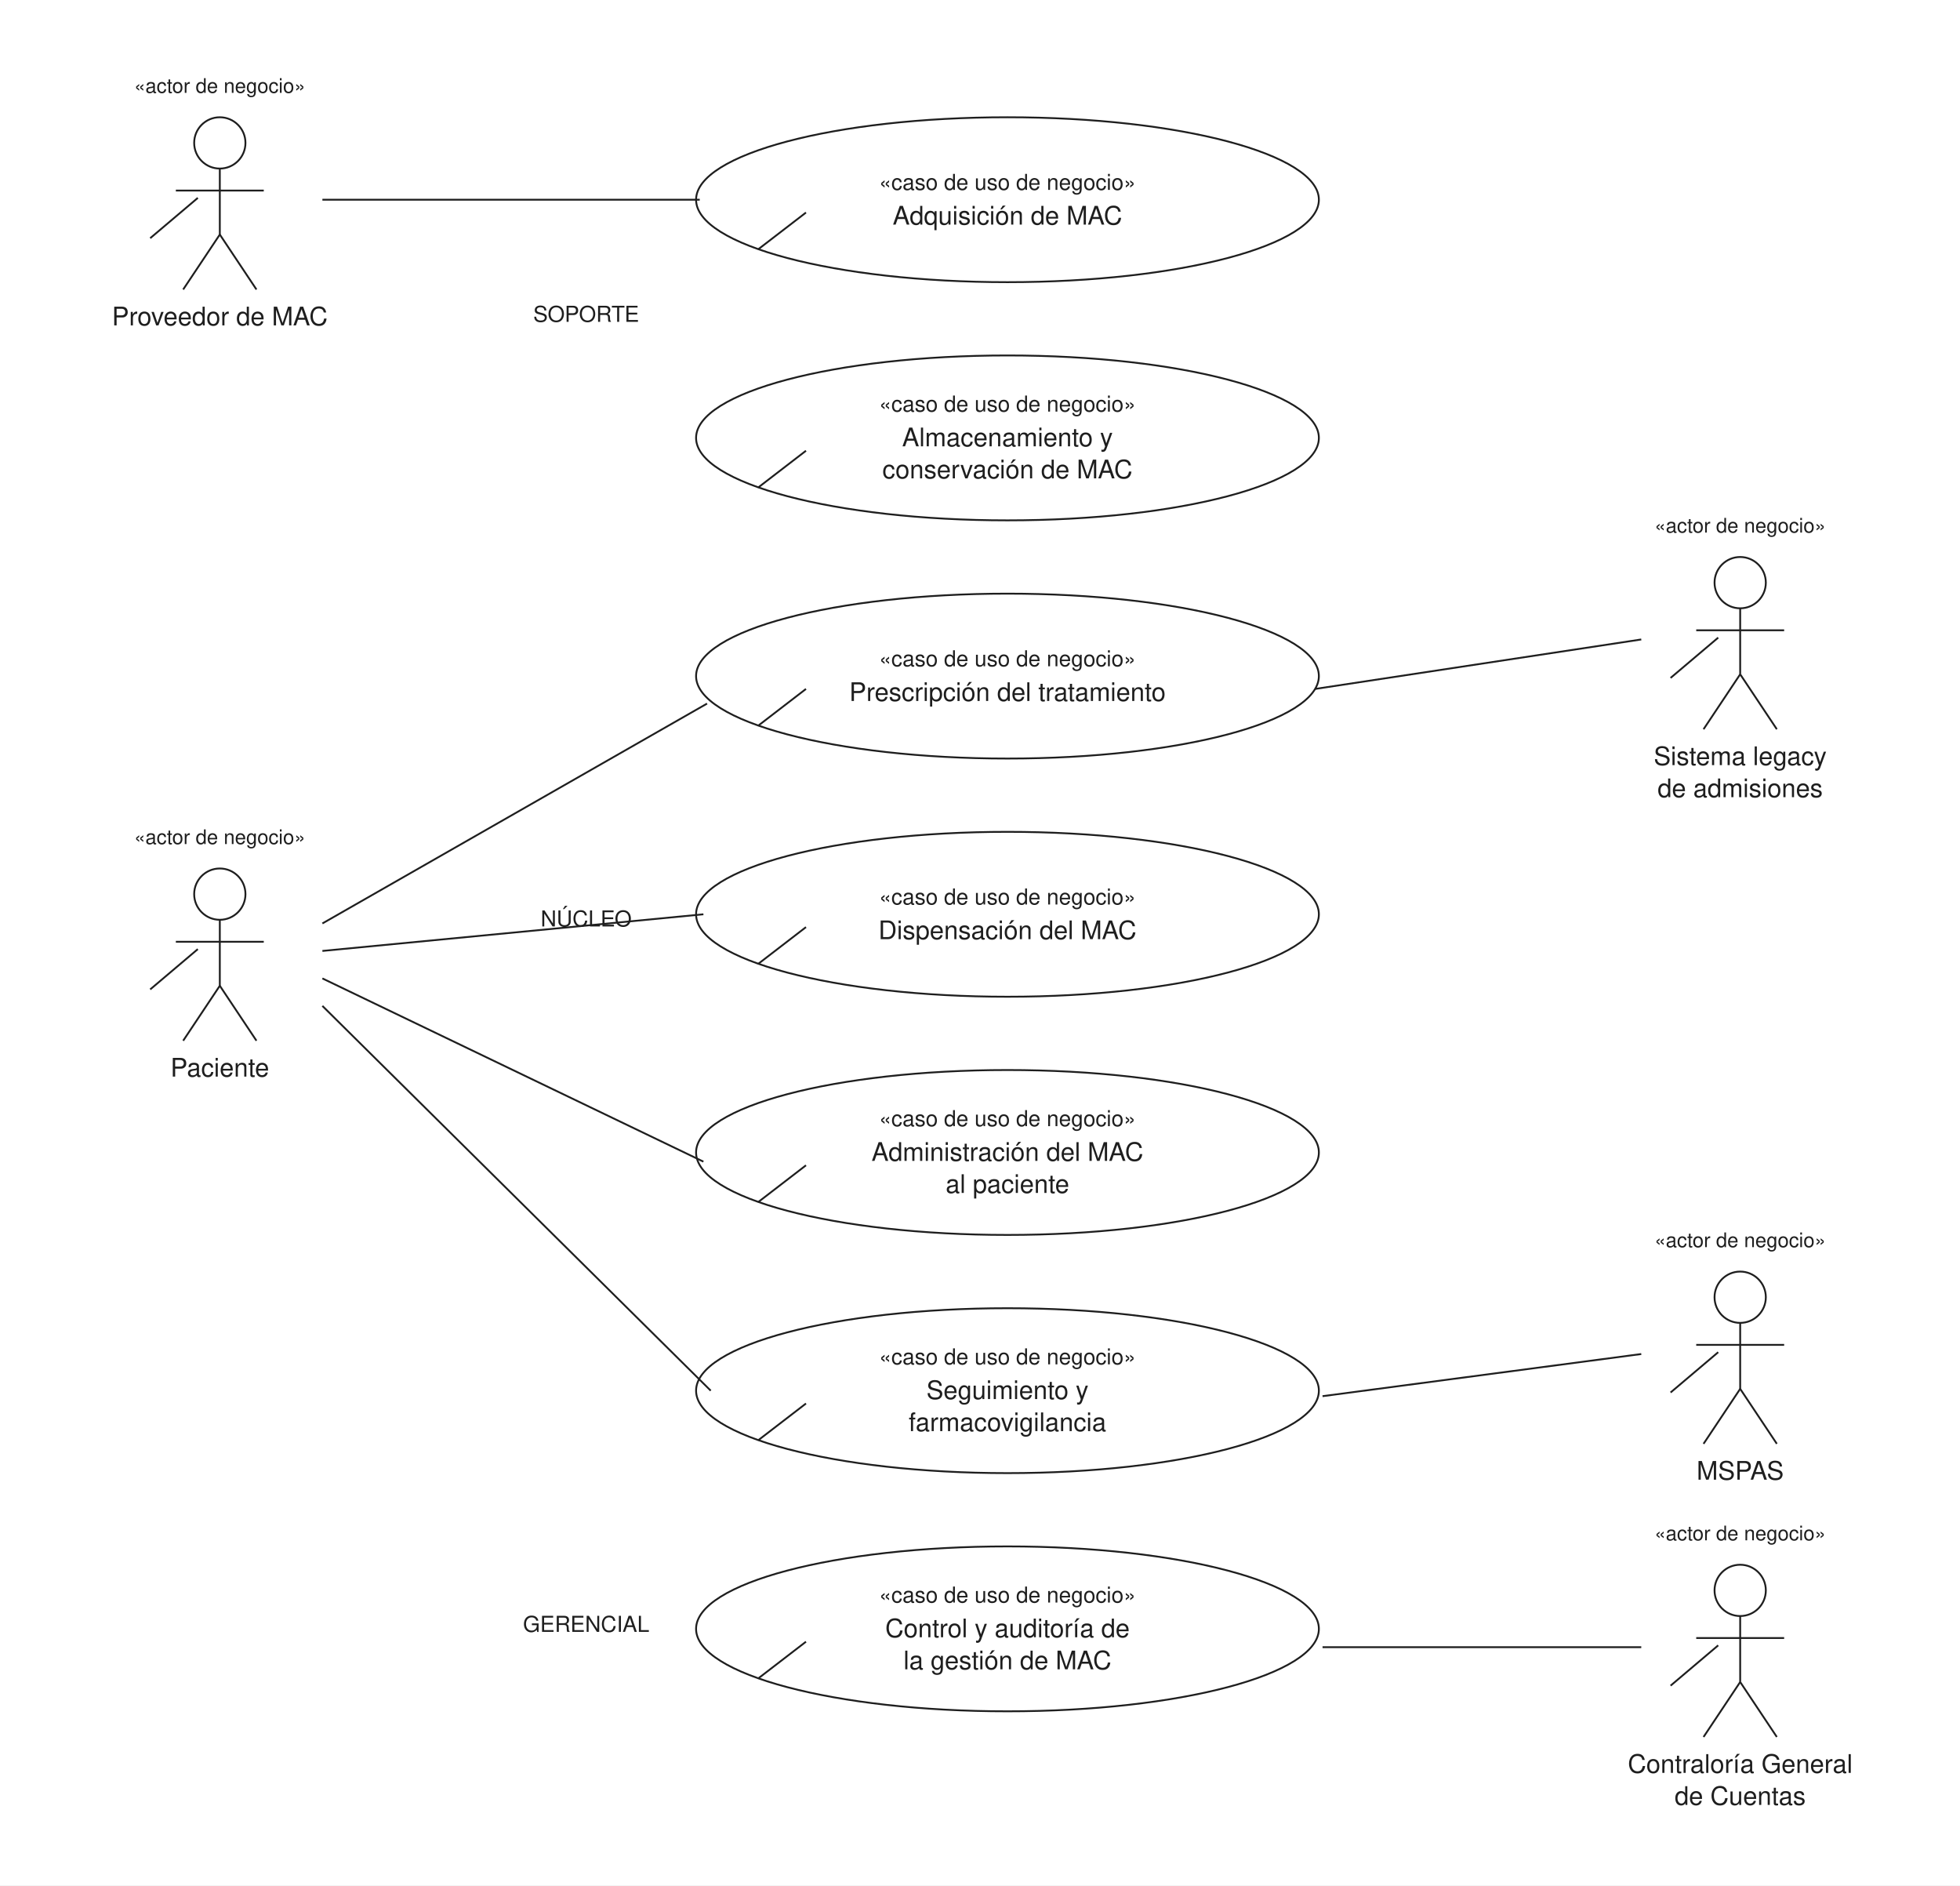
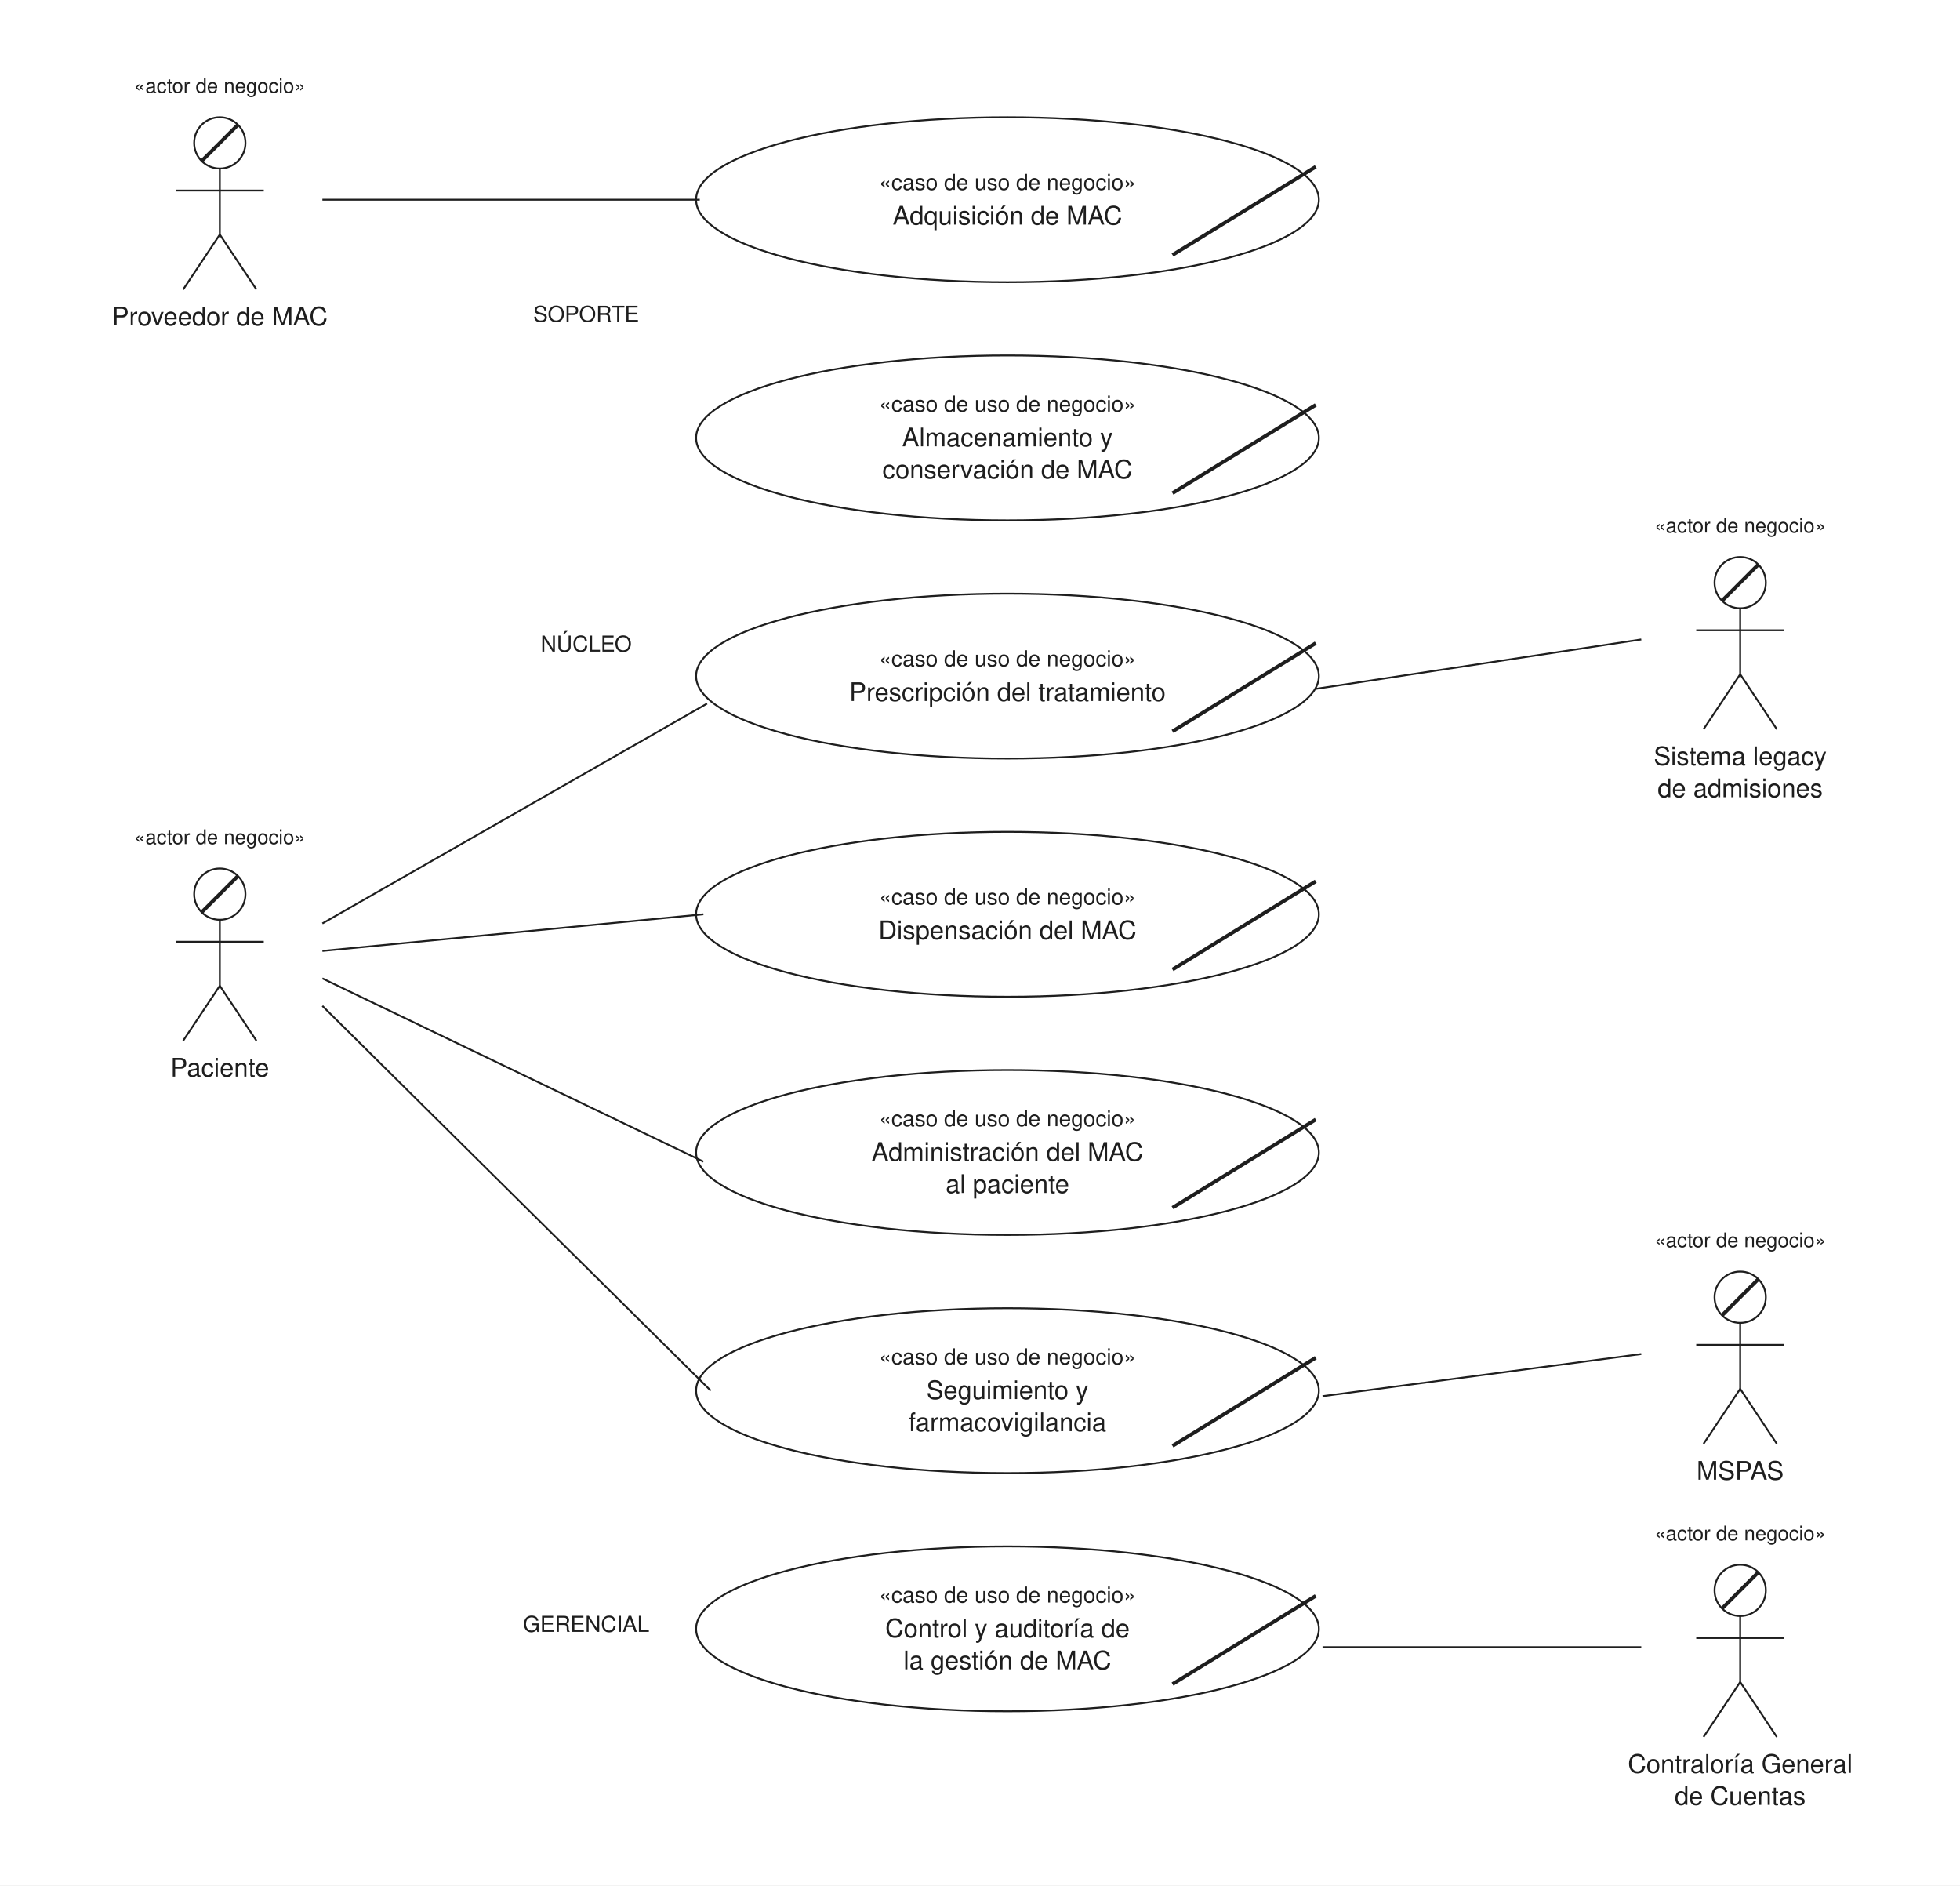
<svg xmlns="http://www.w3.org/2000/svg" viewBox="50 -4 1070 1029" width="1070" height="1029" font-family="Helvetica, Arial, sans-serif">
  <defs>
    <marker id="gen" viewBox="0 0 12 12" refX="11" refY="6" markerWidth="12" markerHeight="12" orient="auto">
      <polygon points="0,0 12,6 0,12" fill="#ffffff" stroke="#1e1e1e" stroke-width="1" />
    </marker>
    <marker id="flecha" viewBox="0 0 10 10" refX="9" refY="5" markerWidth="9" markerHeight="9" orient="auto">
      <polygon points="0,0 10,5 0,10" fill="#1e1e1e" />
    </marker>
  </defs>
  <rect x="50" y="-4" width="1070" height="1029" fill="#ffffff" />
  <ellipse cx="600.0" cy="105.0" rx="170.0" ry="45.0" fill="none" stroke="#1e1e1e" stroke-width="1" />
  <text x="600.0" y="99.64" font-size="12" fill="#1e1e1e" text-anchor="middle" paint-order="stroke" stroke="#ffffff" stroke-width="4" stroke-linejoin="round">«caso de uso de negocio»</text>
  <text x="600.0" y="118.58" font-size="14" fill="#1e1e1e" text-anchor="middle" paint-order="stroke" stroke="#ffffff" stroke-width="4" stroke-linejoin="round">Adquisición de MAC</text>
-   <line x1="464.0" y1="132.0" x2="490.0" y2="112.0" stroke="#1e1e1e" stroke-width="1" />
+   <line x1="690.1" y1="135.15" x2="768.3" y2="87.0" stroke="#1e1e1e" stroke-width="2" />
  <ellipse cx="600.0" cy="235.0" rx="170.0" ry="45.0" fill="none" stroke="#1e1e1e" stroke-width="1" />
  <text x="600.0" y="220.64" font-size="12" fill="#1e1e1e" text-anchor="middle" paint-order="stroke" stroke="#ffffff" stroke-width="4" stroke-linejoin="round">«caso de uso de negocio»</text>
  <text x="600.0" y="239.58" font-size="14" fill="#1e1e1e" text-anchor="middle" paint-order="stroke" stroke="#ffffff" stroke-width="4" stroke-linejoin="round">Almacenamiento y</text>
  <text x="600.0" y="257.08" font-size="14" fill="#1e1e1e" text-anchor="middle" paint-order="stroke" stroke="#ffffff" stroke-width="4" stroke-linejoin="round">conservación de MAC</text>
-   <line x1="464.0" y1="262.0" x2="490.0" y2="242.0" stroke="#1e1e1e" stroke-width="1" />
+   <line x1="690.1" y1="265.15" x2="768.3" y2="217.0" stroke="#1e1e1e" stroke-width="2" />
  <ellipse cx="600.0" cy="365.0" rx="170.0" ry="45.0" fill="none" stroke="#1e1e1e" stroke-width="1" />
  <text x="600.0" y="359.64" font-size="12" fill="#1e1e1e" text-anchor="middle" paint-order="stroke" stroke="#ffffff" stroke-width="4" stroke-linejoin="round">«caso de uso de negocio»</text>
  <text x="600.0" y="378.58" font-size="14" fill="#1e1e1e" text-anchor="middle" paint-order="stroke" stroke="#ffffff" stroke-width="4" stroke-linejoin="round">Prescripción del tratamiento</text>
-   <line x1="464.0" y1="392.0" x2="490.0" y2="372.0" stroke="#1e1e1e" stroke-width="1" />
+   <line x1="690.1" y1="395.15" x2="768.3" y2="347.0" stroke="#1e1e1e" stroke-width="2" />
  <ellipse cx="600.0" cy="495.0" rx="170.0" ry="45.0" fill="none" stroke="#1e1e1e" stroke-width="1" />
  <text x="600.0" y="489.64" font-size="12" fill="#1e1e1e" text-anchor="middle" paint-order="stroke" stroke="#ffffff" stroke-width="4" stroke-linejoin="round">«caso de uso de negocio»</text>
  <text x="600.0" y="508.58" font-size="14" fill="#1e1e1e" text-anchor="middle" paint-order="stroke" stroke="#ffffff" stroke-width="4" stroke-linejoin="round">Dispensación del MAC</text>
-   <line x1="464.0" y1="522.0" x2="490.0" y2="502.0" stroke="#1e1e1e" stroke-width="1" />
+   <line x1="690.1" y1="525.15" x2="768.3" y2="477.0" stroke="#1e1e1e" stroke-width="2" />
  <ellipse cx="600.0" cy="625.0" rx="170.0" ry="45.0" fill="none" stroke="#1e1e1e" stroke-width="1" />
  <text x="600.0" y="610.64" font-size="12" fill="#1e1e1e" text-anchor="middle" paint-order="stroke" stroke="#ffffff" stroke-width="4" stroke-linejoin="round">«caso de uso de negocio»</text>
  <text x="600.0" y="629.58" font-size="14" fill="#1e1e1e" text-anchor="middle" paint-order="stroke" stroke="#ffffff" stroke-width="4" stroke-linejoin="round">Administración del MAC</text>
  <text x="600.0" y="647.08" font-size="14" fill="#1e1e1e" text-anchor="middle" paint-order="stroke" stroke="#ffffff" stroke-width="4" stroke-linejoin="round">al paciente</text>
-   <line x1="464.0" y1="652.0" x2="490.0" y2="632.0" stroke="#1e1e1e" stroke-width="1" />
+   <line x1="690.1" y1="655.15" x2="768.3" y2="607.0" stroke="#1e1e1e" stroke-width="2" />
  <ellipse cx="600.0" cy="755.0" rx="170.0" ry="45.0" fill="none" stroke="#1e1e1e" stroke-width="1" />
  <text x="600.0" y="740.64" font-size="12" fill="#1e1e1e" text-anchor="middle" paint-order="stroke" stroke="#ffffff" stroke-width="4" stroke-linejoin="round">«caso de uso de negocio»</text>
  <text x="600.0" y="759.58" font-size="14" fill="#1e1e1e" text-anchor="middle" paint-order="stroke" stroke="#ffffff" stroke-width="4" stroke-linejoin="round">Seguimiento y</text>
  <text x="600.0" y="777.08" font-size="14" fill="#1e1e1e" text-anchor="middle" paint-order="stroke" stroke="#ffffff" stroke-width="4" stroke-linejoin="round">farmacovigilancia</text>
-   <line x1="464.0" y1="782.0" x2="490.0" y2="762.0" stroke="#1e1e1e" stroke-width="1" />
+   <line x1="690.1" y1="785.15" x2="768.3" y2="737.0" stroke="#1e1e1e" stroke-width="2" />
  <ellipse cx="600.0" cy="885.0" rx="170.0" ry="45.0" fill="none" stroke="#1e1e1e" stroke-width="1" />
  <text x="600.0" y="870.64" font-size="12" fill="#1e1e1e" text-anchor="middle" paint-order="stroke" stroke="#ffffff" stroke-width="4" stroke-linejoin="round">«caso de uso de negocio»</text>
  <text x="600.0" y="889.58" font-size="14" fill="#1e1e1e" text-anchor="middle" paint-order="stroke" stroke="#ffffff" stroke-width="4" stroke-linejoin="round">Control y auditoría de</text>
  <text x="600.0" y="907.08" font-size="14" fill="#1e1e1e" text-anchor="middle" paint-order="stroke" stroke="#ffffff" stroke-width="4" stroke-linejoin="round">la gestión de MAC</text>
-   <line x1="464.0" y1="912.0" x2="490.0" y2="892.0" stroke="#1e1e1e" stroke-width="1" />
+   <line x1="690.1" y1="915.15" x2="768.3" y2="867.0" stroke="#1e1e1e" stroke-width="2" />
  <text x="370.0" y="171.64" font-size="12" fill="#1e1e1e" text-anchor="middle" paint-order="stroke" stroke="#ffffff" stroke-width="4" stroke-linejoin="round">SOPORTE</text>
-   <text x="370.0" y="501.64" font-size="12" fill="#1e1e1e" text-anchor="middle" paint-order="stroke" stroke="#ffffff" stroke-width="4" stroke-linejoin="round">NÚCLEO</text>
+   <text x="370.0" y="351.64" font-size="12" fill="#1e1e1e" text-anchor="middle" paint-order="stroke" stroke="#ffffff" stroke-width="4" stroke-linejoin="round">NÚCLEO</text>
  <text x="370.0" y="886.64" font-size="12" fill="#1e1e1e" text-anchor="middle" paint-order="stroke" stroke="#ffffff" stroke-width="4" stroke-linejoin="round">GERENCIAL</text>
  <text x="170.0" y="46.67" font-size="11" fill="#1e1e1e" text-anchor="middle" paint-order="stroke" stroke="#ffffff" stroke-width="4" stroke-linejoin="round">«actor de negocio»</text>
  <ellipse cx="170.0" cy="74.0" rx="14.0" ry="14.0" fill="none" stroke="#1e1e1e" stroke-width="1" />
  <line x1="170" y1="88" x2="170" y2="124" stroke="#1e1e1e" stroke-width="1" />
  <line x1="146" y1="100" x2="194" y2="100" stroke="#1e1e1e" stroke-width="1" />
  <line x1="170" y1="124" x2="150" y2="154" stroke="#1e1e1e" stroke-width="1" />
  <line x1="170" y1="124" x2="190" y2="154" stroke="#1e1e1e" stroke-width="1" />
  <text x="170.0" y="173.58" font-size="14" fill="#1e1e1e" text-anchor="middle" paint-order="stroke" stroke="#ffffff" stroke-width="4" stroke-linejoin="round">Proveedor de MAC</text>
-   <line x1="132" y1="126" x2="158" y2="104" stroke="#1e1e1e" stroke-width="1" />
+   <line x1="160.101" y1="83.899" x2="179.899" y2="64.101" stroke="#1e1e1e" stroke-width="2" />
  <text x="170.0" y="456.67" font-size="11" fill="#1e1e1e" text-anchor="middle" paint-order="stroke" stroke="#ffffff" stroke-width="4" stroke-linejoin="round">«actor de negocio»</text>
  <ellipse cx="170.0" cy="484.0" rx="14.0" ry="14.0" fill="none" stroke="#1e1e1e" stroke-width="1" />
  <line x1="170" y1="498" x2="170" y2="534" stroke="#1e1e1e" stroke-width="1" />
  <line x1="146" y1="510" x2="194" y2="510" stroke="#1e1e1e" stroke-width="1" />
  <line x1="170" y1="534" x2="150" y2="564" stroke="#1e1e1e" stroke-width="1" />
  <line x1="170" y1="534" x2="190" y2="564" stroke="#1e1e1e" stroke-width="1" />
  <text x="170.0" y="583.58" font-size="14" fill="#1e1e1e" text-anchor="middle" paint-order="stroke" stroke="#ffffff" stroke-width="4" stroke-linejoin="round">Paciente</text>
-   <line x1="132" y1="536" x2="158" y2="514" stroke="#1e1e1e" stroke-width="1" />
+   <line x1="160.101" y1="493.899" x2="179.899" y2="474.101" stroke="#1e1e1e" stroke-width="2" />
  <text x="1000.0" y="286.67" font-size="11" fill="#1e1e1e" text-anchor="middle" paint-order="stroke" stroke="#ffffff" stroke-width="4" stroke-linejoin="round">«actor de negocio»</text>
  <ellipse cx="1000.0" cy="314.0" rx="14.0" ry="14.0" fill="none" stroke="#1e1e1e" stroke-width="1" />
  <line x1="1000" y1="328" x2="1000" y2="364" stroke="#1e1e1e" stroke-width="1" />
  <line x1="976" y1="340" x2="1024" y2="340" stroke="#1e1e1e" stroke-width="1" />
  <line x1="1000" y1="364" x2="980" y2="394" stroke="#1e1e1e" stroke-width="1" />
  <line x1="1000" y1="364" x2="1020" y2="394" stroke="#1e1e1e" stroke-width="1" />
  <text x="1000.0" y="413.58" font-size="14" fill="#1e1e1e" text-anchor="middle" paint-order="stroke" stroke="#ffffff" stroke-width="4" stroke-linejoin="round">Sistema legacy</text>
  <text x="1000.0" y="431.08" font-size="14" fill="#1e1e1e" text-anchor="middle" paint-order="stroke" stroke="#ffffff" stroke-width="4" stroke-linejoin="round">de admisiones</text>
-   <line x1="962" y1="366" x2="988" y2="344" stroke="#1e1e1e" stroke-width="1" />
+   <line x1="990.101" y1="323.899" x2="1009.899" y2="304.101" stroke="#1e1e1e" stroke-width="2" />
  <text x="1000.0" y="676.67" font-size="11" fill="#1e1e1e" text-anchor="middle" paint-order="stroke" stroke="#ffffff" stroke-width="4" stroke-linejoin="round">«actor de negocio»</text>
  <ellipse cx="1000.0" cy="704.0" rx="14.0" ry="14.0" fill="none" stroke="#1e1e1e" stroke-width="1" />
  <line x1="1000" y1="718" x2="1000" y2="754" stroke="#1e1e1e" stroke-width="1" />
  <line x1="976" y1="730" x2="1024" y2="730" stroke="#1e1e1e" stroke-width="1" />
  <line x1="1000" y1="754" x2="980" y2="784" stroke="#1e1e1e" stroke-width="1" />
  <line x1="1000" y1="754" x2="1020" y2="784" stroke="#1e1e1e" stroke-width="1" />
  <text x="1000.0" y="803.58" font-size="14" fill="#1e1e1e" text-anchor="middle" paint-order="stroke" stroke="#ffffff" stroke-width="4" stroke-linejoin="round">MSPAS</text>
-   <line x1="962" y1="756" x2="988" y2="734" stroke="#1e1e1e" stroke-width="1" />
+   <line x1="990.101" y1="713.899" x2="1009.899" y2="694.101" stroke="#1e1e1e" stroke-width="2" />
  <text x="1000.0" y="836.67" font-size="11" fill="#1e1e1e" text-anchor="middle" paint-order="stroke" stroke="#ffffff" stroke-width="4" stroke-linejoin="round">«actor de negocio»</text>
  <ellipse cx="1000.0" cy="864.0" rx="14.0" ry="14.0" fill="none" stroke="#1e1e1e" stroke-width="1" />
  <line x1="1000" y1="878" x2="1000" y2="914" stroke="#1e1e1e" stroke-width="1" />
  <line x1="976" y1="890" x2="1024" y2="890" stroke="#1e1e1e" stroke-width="1" />
  <line x1="1000" y1="914" x2="980" y2="944" stroke="#1e1e1e" stroke-width="1" />
  <line x1="1000" y1="914" x2="1020" y2="944" stroke="#1e1e1e" stroke-width="1" />
  <text x="1000.0" y="963.58" font-size="14" fill="#1e1e1e" text-anchor="middle" paint-order="stroke" stroke="#ffffff" stroke-width="4" stroke-linejoin="round">Contraloría General</text>
  <text x="1000.0" y="981.08" font-size="14" fill="#1e1e1e" text-anchor="middle" paint-order="stroke" stroke="#ffffff" stroke-width="4" stroke-linejoin="round">de Cuentas</text>
-   <line x1="962" y1="916" x2="988" y2="894" stroke="#1e1e1e" stroke-width="1" />
+   <line x1="990.101" y1="873.899" x2="1009.899" y2="854.101" stroke="#1e1e1e" stroke-width="2" />
  <line x1="226" y1="105" x2="432" y2="105" stroke="#1e1e1e" stroke-width="1" />
  <line x1="226" y1="500" x2="436" y2="380" stroke="#1e1e1e" stroke-width="1" />
  <line x1="226" y1="515" x2="434" y2="495" stroke="#1e1e1e" stroke-width="1" />
  <line x1="226" y1="530" x2="434" y2="630" stroke="#1e1e1e" stroke-width="1" />
  <line x1="226" y1="545" x2="438" y2="755" stroke="#1e1e1e" stroke-width="1" />
  <line x1="946" y1="345" x2="768" y2="372" stroke="#1e1e1e" stroke-width="1" />
  <line x1="946" y1="735" x2="772" y2="758" stroke="#1e1e1e" stroke-width="1" />
  <line x1="946" y1="895" x2="772" y2="895" stroke="#1e1e1e" stroke-width="1" />
</svg>
